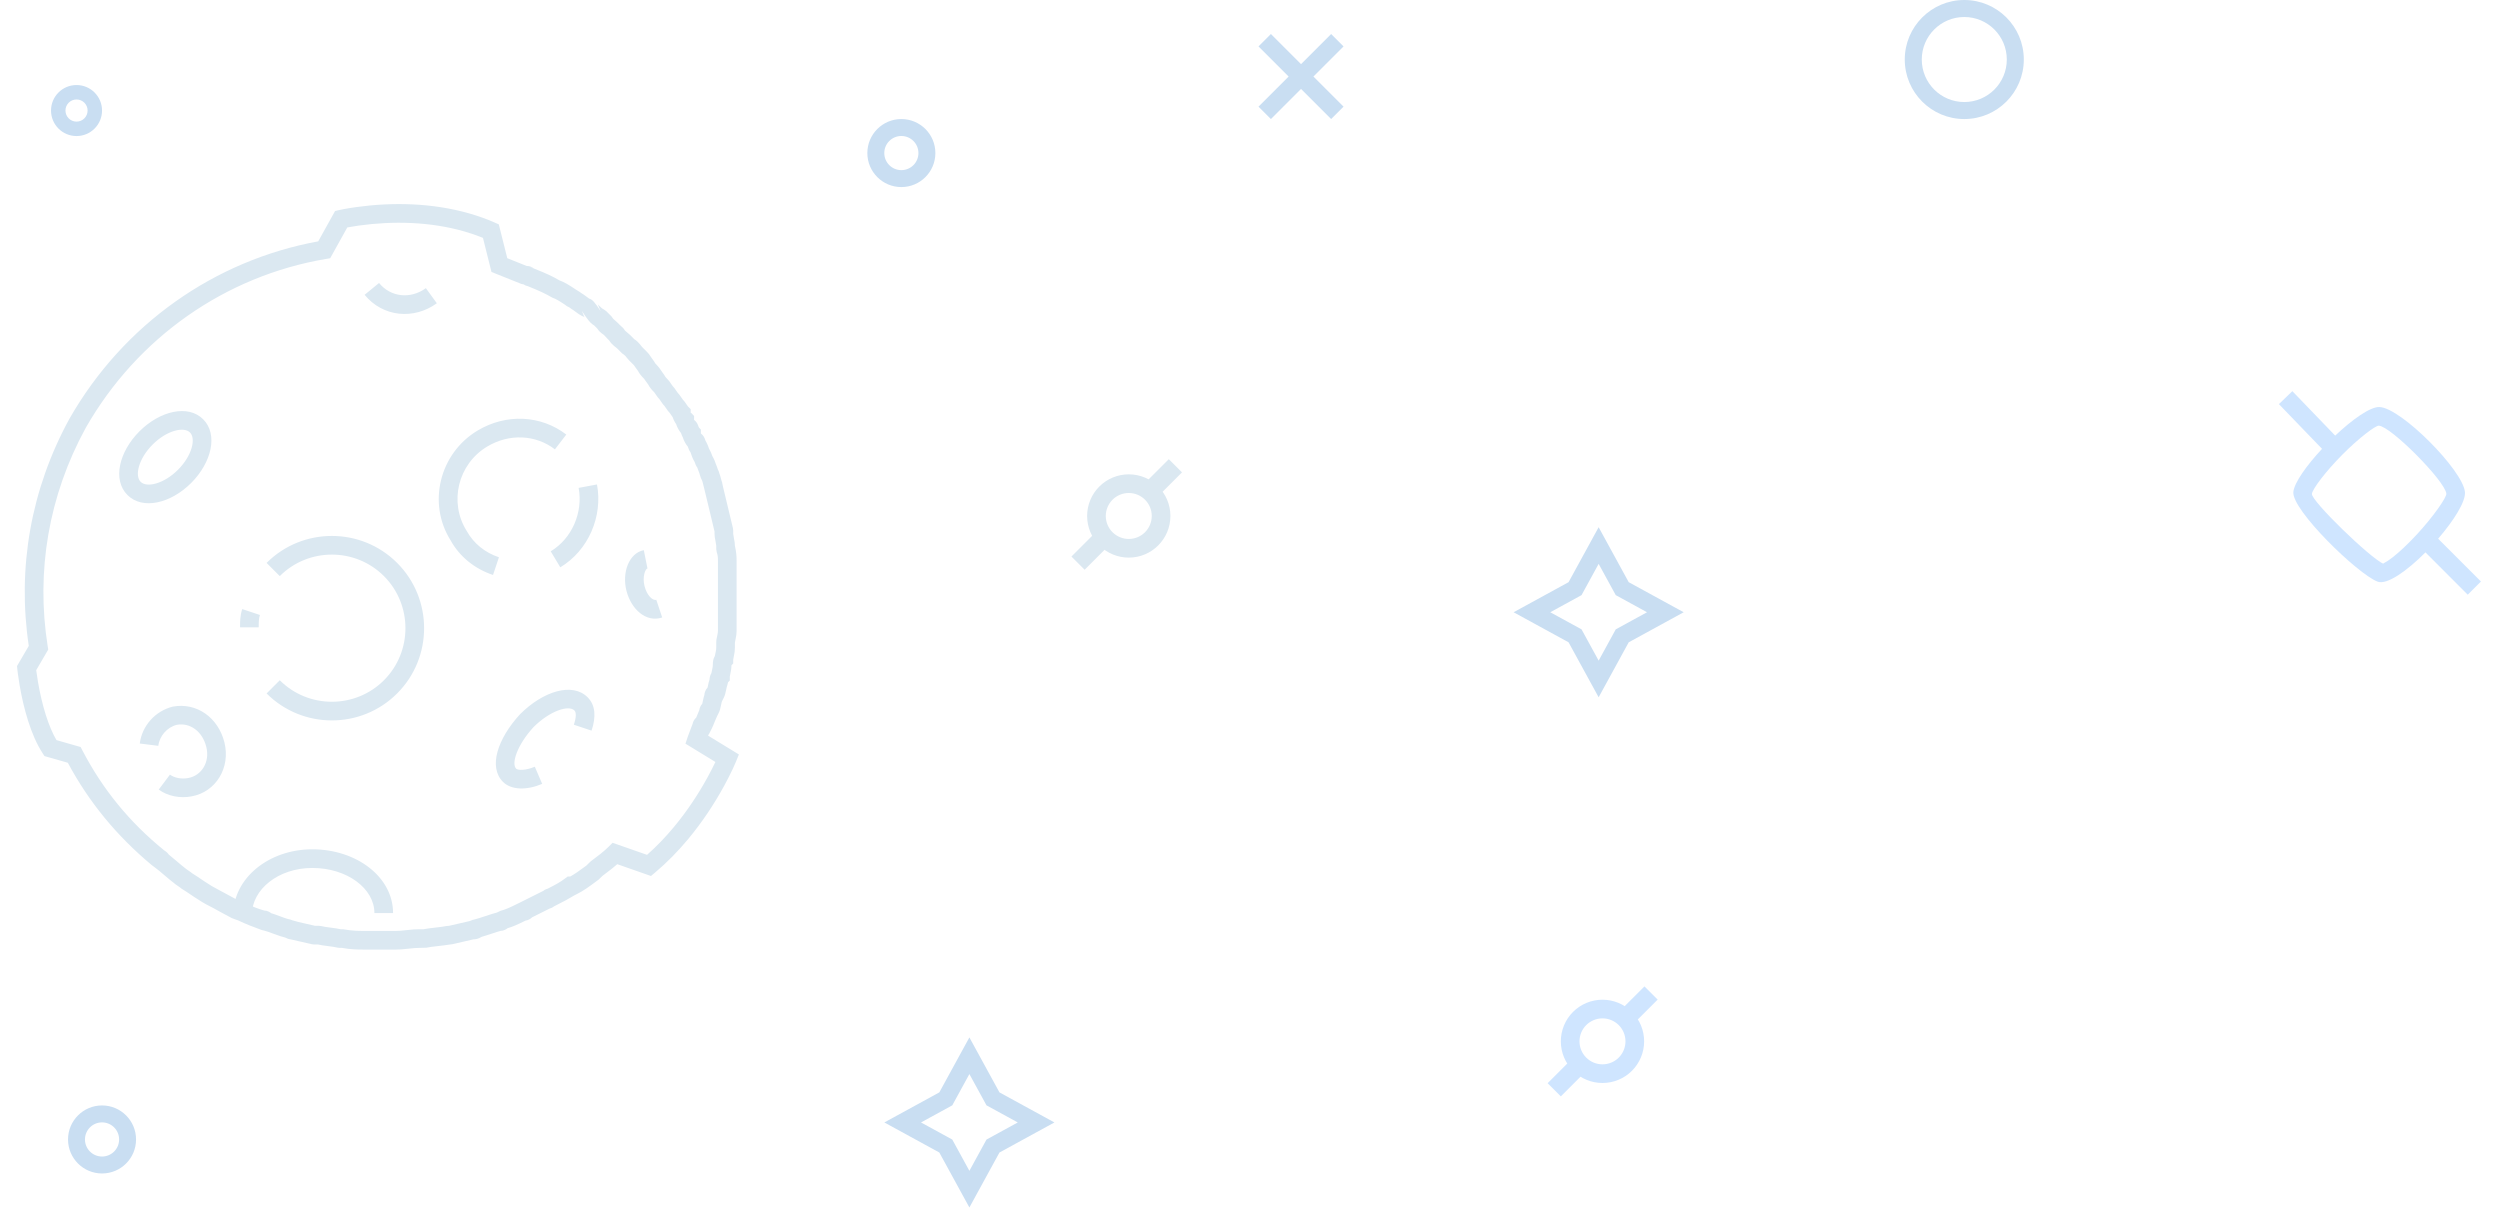
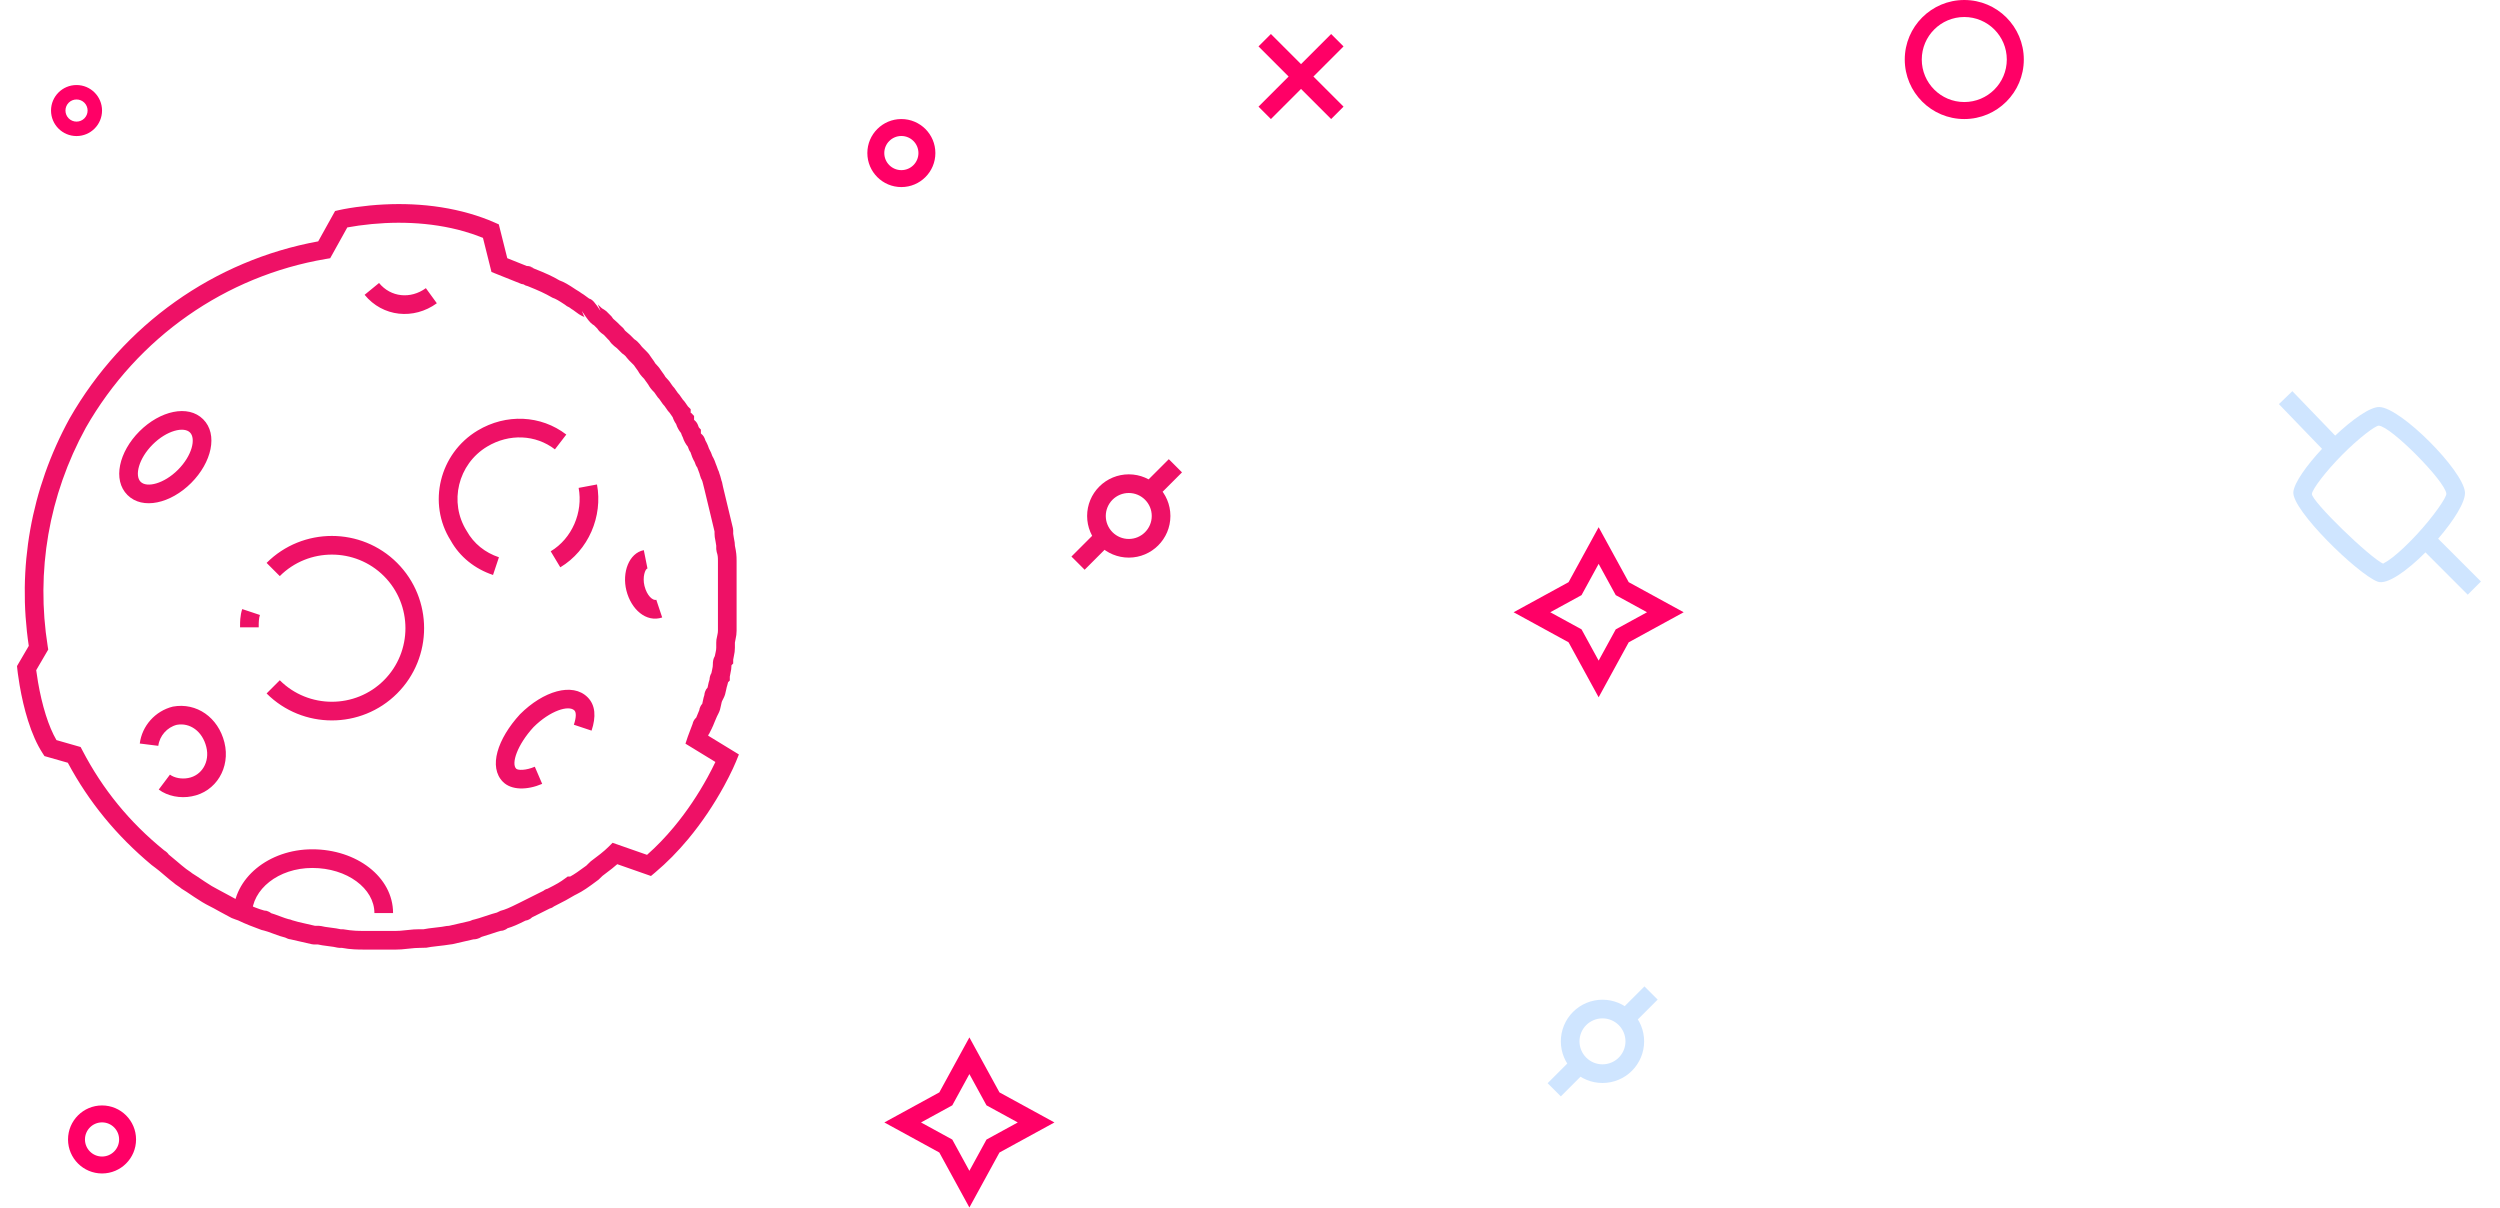
<svg xmlns="http://www.w3.org/2000/svg" width="147" height="71" version="1.1" viewBox="0 0 147 71">
  <g fill-rule="nonzero">
-     <path fill="#C9DEF2" d="M76.5,3.771 L78.271,2 L79,2.729 L77.229,4.5 L79,6.271 L78.271,7 L76.5,5.229 L74.729,7 L74,6.271 L75.771,4.5 L74,2.729 L74.729,2 L76.5,3.771 Z" />
-     <path fill="#C9DEF2" d="M5.151,6.5 C5.151,6.14 4.86,5.849 4.5,5.849 C4.14,5.849 3.849,6.14 3.849,6.5 C3.849,6.86 4.14,7.151 4.5,7.151 C4.86,7.151 5.151,6.86 5.151,6.5 Z M6,6.5 C6,7.328 5.329,8 4.5,8 C3.671,8 3,7.328 3,6.5 C3,5.672 3.671,5 4.5,5 C5.328,5 6,5.672 6,6.5 Z" />
-     <path fill="#C9DEF2" d="M7.004,67 C7.004,66.446 6.554,65.996 6,65.996 C5.446,65.996 4.996,66.446 4.996,67 C4.996,67.554 5.446,68.004 6,68.004 C6.555,68.004 7.004,67.555 7.004,67 Z M8,67 C8,68.105 7.105,69 6,69 C4.896,69 4,68.104 4,67 C4,65.896 4.896,65 6,65 C7.104,65 8,65.896 8,67 Z" />
-     <path fill="#C9DEF2" d="M54.004,9 C54.004,8.446 53.554,7.996 53,7.996 C52.446,7.996 51.996,8.446 51.996,9 C51.996,9.554 52.446,10.004 53,10.004 C53.555,10.004 54.004,9.555 54.004,9 Z M55,9 C55,10.105 54.105,11 53,11 C51.896,11 51,10.104 51,9 C51,7.896 51.896,7 53,7 C54.104,7 55,7.896 55,9 Z" />
-     <path fill="#C9DEF2" d="M118,3.5 C118,2.12 116.88,1 115.5,1 C114.121,1 113,2.121 113,3.5 C113,4.88 114.12,6 115.5,6 C116.881,6 118,4.881 118,3.5 Z M119,3.5 C119,5.433 117.433,7 115.5,7 C113.568,7 112,5.433 112,3.5 C112,1.569 113.569,0 115.5,0 C117.433,0 119,1.568 119,3.5 Z" />
-     <path fill="#C9DEF2" d="M96.845,36 L95.006,34.994 L94,33.155 L92.994,34.994 L91.155,36 L92.994,37.006 L94,38.845 L95.006,37.006 L96.845,36 Z M99,36 L95.768,37.768 L94,41 L92.232,37.768 L89,36 L92.232,34.232 L94,31 L95.768,34.232 L99,36 Z" />
-     <path fill="#C9DEF2" d="M58.006,64.994 L57,63.155 L55.994,64.994 L54.155,66 L55.994,67.006 L57,68.845 L58.006,67.006 L59.845,66 L58.006,64.994 Z M62,66 L58.768,67.768 L57,71 L55.232,67.768 L52,66 L55.232,64.232 L57,61 L58.768,64.232 L62,66 Z" />
+     <path fill="#FF0066" d="M76.5,3.771 L78.271,2 L79,2.729 L77.229,4.5 L79,6.271 L78.271,7 L76.5,5.229 L74.729,7 L74,6.271 L75.771,4.5 L74,2.729 L74.729,2 L76.5,3.771 Z" />
+     <path fill="#FF0066" d="M5.151,6.5 C5.151,6.14 4.86,5.849 4.5,5.849 C4.14,5.849 3.849,6.14 3.849,6.5 C3.849,6.86 4.14,7.151 4.5,7.151 C4.86,7.151 5.151,6.86 5.151,6.5 Z M6,6.5 C6,7.328 5.329,8 4.5,8 C3.671,8 3,7.328 3,6.5 C3,5.672 3.671,5 4.5,5 C5.328,5 6,5.672 6,6.5 Z" />
+     <path fill="#FF0066" d="M7.004,67 C7.004,66.446 6.554,65.996 6,65.996 C5.446,65.996 4.996,66.446 4.996,67 C4.996,67.554 5.446,68.004 6,68.004 C6.555,68.004 7.004,67.555 7.004,67 Z M8,67 C8,68.105 7.105,69 6,69 C4.896,69 4,68.104 4,67 C4,65.896 4.896,65 6,65 C7.104,65 8,65.896 8,67 Z" />
+     <path fill="#FF0066" d="M54.004,9 C54.004,8.446 53.554,7.996 53,7.996 C52.446,7.996 51.996,8.446 51.996,9 C51.996,9.554 52.446,10.004 53,10.004 C53.555,10.004 54.004,9.555 54.004,9 Z M55,9 C55,10.105 54.105,11 53,11 C51.896,11 51,10.104 51,9 C51,7.896 51.896,7 53,7 C54.104,7 55,7.896 55,9 Z" />
+     <path fill="#FF0066" d="M118,3.5 C118,2.12 116.88,1 115.5,1 C114.121,1 113,2.121 113,3.5 C113,4.88 114.12,6 115.5,6 C116.881,6 118,4.881 118,3.5 Z M119,3.5 C119,5.433 117.433,7 115.5,7 C113.568,7 112,5.433 112,3.5 C112,1.569 113.569,0 115.5,0 C117.433,0 119,1.568 119,3.5 Z" />
+     <path fill="#FF0066" d="M96.845,36 L95.006,34.994 L94,33.155 L92.994,34.994 L91.155,36 L92.994,37.006 L94,38.845 L95.006,37.006 L96.845,36 Z M99,36 L95.768,37.768 L94,41 L92.232,37.768 L89,36 L92.232,34.232 L94,31 L95.768,34.232 L99,36 Z" />
+     <path fill="#FF0066" d="M58.006,64.994 L57,63.155 L55.994,64.994 L54.155,66 L55.994,67.006 L57,68.845 L58.006,67.006 L59.845,66 L58.006,64.994 Z M62,66 L58.768,67.768 L57,71 L55.232,67.768 L52,66 L55.232,64.232 L57,61 L58.768,64.232 L62,66 Z" />
    <path fill="#CFE5FF" d="M142.617,32.48 C141.528,33.572 140.351,34.412 139.8,34.2 C138.625,33.749 134.734,29.973 134.849,28.921 C134.91,28.369 135.635,27.359 136.536,26.392 L134,23.762 L134.79,23 L137.309,25.614 C138.318,24.663 139.374,23.91 139.916,23.933 C141.185,23.985 144.823,27.658 144.939,28.931 C144.99,29.493 144.283,30.611 143.363,31.676 L145.88,34.193 L145.104,34.969 L142.617,32.48 Z M140.169,33.115 C140.299,33.052 140.475,32.936 140.681,32.776 C141.097,32.452 141.606,31.97 142.11,31.426 C143.094,30.363 143.865,29.238 143.846,29.03 C143.779,28.291 140.576,25.058 139.871,25.029 C139.679,25.021 138.699,25.757 137.733,26.731 C136.748,27.724 135.971,28.753 135.94,29.041 C135.895,29.447 139.345,32.8 140.164,33.164 C140.112,33.142 140.124,33.137 140.169,33.115 Z" />
    <path fill="#CFE5FF" d="M94.226,59.88 C93.868,59.88 93.524,60.023 93.27,60.276 C93.017,60.53 92.874,60.873 92.874,61.232 C92.874,61.59 93.017,61.934 93.27,62.187 C93.524,62.441 93.868,62.583 94.226,62.583 C94.585,62.583 94.928,62.441 95.182,62.187 C95.435,61.934 95.578,61.59 95.578,61.232 C95.578,60.873 95.435,60.53 95.182,60.276 C94.928,60.023 94.585,59.88 94.226,59.88 Z M96.675,61.232 C96.675,61.881 96.417,62.504 95.958,62.963 C95.499,63.422 94.876,63.68 94.226,63.68 C93.577,63.68 92.954,63.422 92.494,62.963 C92.035,62.504 91.777,61.881 91.777,61.232 C91.777,60.582 92.035,59.96 92.494,59.5 C92.954,59.041 93.577,58.783 94.226,58.783 C94.876,58.783 95.499,59.041 95.958,59.5 C96.417,59.96 96.675,60.582 96.675,61.232 Z M96.694,58 L97.47,58.776 L95.97,60.276 L95.194,59.5 L96.694,58 Z M97.47,58.776 L95.97,60.276 L95.194,59.5 L96.694,58 L97.47,58.776 Z M92.5,62.192 L93.276,62.968 L91.776,64.468 L91,63.692 L92.5,62.192 Z M93.276,62.968 L91.776,64.468 L91,63.692 L92.5,62.192 L93.276,62.968 Z" />
-     <path fill="#DBE8F1" d="M43.447,44.362 L43.272,44.793 C43.241,44.87 43.181,45.008 43.093,45.197 C42.948,45.508 42.774,45.853 42.571,46.225 C41.99,47.284 41.29,48.344 40.466,49.335 C39.862,50.061 39.212,50.724 38.516,51.308 L38.277,51.508 L36.295,50.814 C36.203,50.895 36.103,50.978 35.994,51.066 C35.837,51.191 35.707,51.29 35.424,51.503 C35.314,51.613 35.314,51.613 35.193,51.726 C34.565,52.197 34.282,52.391 33.909,52.578 L33.793,52.636 C33.438,52.85 33.149,53.008 32.609,53.278 L32.493,53.336 L32.364,53.336 C32.504,53.336 32.595,53.281 32.651,53.225 C32.556,53.321 32.459,53.389 32.327,53.419 L31.287,53.939 C31.219,54.004 31.187,54.026 31.109,54.065 C31.027,54.106 30.972,54.124 30.902,54.131 C30.416,54.373 30.142,54.493 29.842,54.58 C29.801,54.616 29.768,54.636 29.709,54.665 C29.603,54.718 29.542,54.732 29.436,54.735 C29.308,54.769 29.167,54.814 28.887,54.908 C28.611,55 28.457,55.049 28.314,55.089 C28.231,55.144 28.142,55.183 28.047,55.207 C27.968,55.226 27.912,55.233 27.833,55.235 C27.684,55.272 27.533,55.306 27.233,55.373 C26.9,55.447 26.757,55.479 26.597,55.519 L26.464,55.536 C26.215,55.575 26.048,55.596 25.724,55.632 C25.402,55.668 25.259,55.688 25.071,55.725 L24.664,55.736 C24.482,55.736 24.342,55.747 24.024,55.782 C23.667,55.822 23.498,55.836 23.264,55.836 L21.564,55.836 C21.191,55.836 21.036,55.834 20.833,55.822 C20.584,55.809 20.352,55.782 20.111,55.736 L19.964,55.736 L19.831,55.719 C19.692,55.685 19.574,55.666 19.296,55.632 C19.012,55.596 18.863,55.574 18.698,55.536 L18.464,55.536 L18.331,55.519 C18.17,55.479 18.027,55.447 17.695,55.373 C17.388,55.305 17.237,55.27 17.084,55.233 C16.973,55.223 16.895,55.191 16.768,55.128 C16.537,55.071 16.391,55.021 16.071,54.901 C15.791,54.796 15.67,54.754 15.531,54.719 L15.383,54.683 C14.921,54.515 14.432,54.328 13.997,54.117 C13.944,54.104 13.893,54.086 13.841,54.063 C13.799,54.042 13.725,54.014 13.618,53.978 C13.442,53.89 13.292,53.808 12.947,53.617 C12.617,53.433 12.475,53.356 12.318,53.278 C12.032,53.135 11.77,52.976 11.422,52.744 C11.031,52.479 10.856,52.362 10.681,52.258 L10.576,52.175 C10.57,52.169 10.538,52.146 10.459,52.094 C10.313,51.996 10.253,51.953 10.234,51.926 C10.055,51.792 9.928,51.686 9.657,51.454 C9.403,51.236 9.289,51.142 9.134,51.026 L8.915,50.862 C6.856,49.143 5.231,47.168 3.988,44.85 L2.615,44.458 L2.503,44.285 C2.165,43.764 1.884,43.118 1.648,42.373 C1.438,41.708 1.275,41 1.154,40.293 C1.111,40.046 1.077,39.816 1.05,39.609 C1.033,39.484 1.023,39.393 1.018,39.342 L1,39.165 L1.692,37.979 C1.007,33.408 1.81,28.773 4.087,24.615 C7.255,19.071 12.619,15.304 18.711,14.192 L19.702,12.408 L19.939,12.353 C19.99,12.341 20.083,12.321 20.214,12.296 C20.428,12.256 20.672,12.215 20.944,12.177 C23.093,11.88 25.412,11.925 27.607,12.554 C28.117,12.7 28.61,12.877 29.084,13.085 L29.33,13.193 L29.828,15.182 L30.969,15.639 C31.149,15.64 31.269,15.693 31.378,15.782 C32.118,16.078 32.471,16.236 32.896,16.487 C33.18,16.589 33.406,16.723 33.868,17.031 C34.051,17.143 34.116,17.18 34.182,17.235 C34.271,17.285 34.352,17.343 34.493,17.448 C34.562,17.5 34.608,17.534 34.643,17.558 C34.83,17.607 34.976,17.775 35.312,18.287 L35.151,17.899 C35.362,18.11 35.402,18.143 35.509,18.197 L35.651,18.299 L35.951,18.599 L36.054,18.742 C36.1,18.791 36.29,18.938 36.42,19.083 L36.651,19.299 L36.754,19.442 C36.8,19.491 36.99,19.638 37.051,19.699 L37.298,19.946 C37.422,20.023 37.524,20.118 37.622,20.236 C37.651,20.27 37.748,20.396 37.751,20.399 L38.051,20.699 C38.129,20.777 38.173,20.837 38.27,20.983 C38.323,21.062 38.346,21.094 38.351,21.099 L38.454,21.242 C38.506,21.346 38.539,21.387 38.651,21.499 C38.729,21.577 38.773,21.637 38.87,21.783 C38.923,21.862 38.946,21.894 38.951,21.899 L39.054,22.042 C39.106,22.146 39.139,22.187 39.251,22.299 C39.329,22.377 39.373,22.437 39.47,22.583 C39.523,22.662 39.546,22.694 39.551,22.699 C39.629,22.777 39.673,22.837 39.77,22.983 C39.823,23.062 39.846,23.094 39.851,23.099 C39.929,23.177 39.973,23.237 40.07,23.383 C40.123,23.462 40.146,23.494 40.151,23.499 C40.229,23.577 40.273,23.637 40.37,23.783 C40.423,23.862 40.446,23.894 40.451,23.899 L40.612,24.06 L40.612,24.287 C40.612,24.246 40.679,24.304 40.812,24.46 L40.812,24.687 C40.976,24.824 41.018,24.917 41.084,25.114 C41.09,25.131 41.132,25.18 41.212,25.26 L41.212,25.487 C41.376,25.624 41.418,25.717 41.484,25.914 C41.49,25.932 41.514,25.975 41.554,26.042 C41.61,26.154 41.639,26.229 41.684,26.364 C41.797,26.574 41.834,26.663 41.884,26.814 C41.89,26.832 41.914,26.875 41.954,26.942 C42.01,27.054 42.039,27.129 42.084,27.264 C42.114,27.354 42.127,27.387 42.154,27.442 L42.212,27.608 C42.258,27.7 42.286,27.766 42.3,27.842 C42.336,27.93 42.361,28.017 42.396,28.154 C42.424,28.266 42.436,28.306 42.454,28.342 L42.512,28.62 C42.589,28.929 42.657,29.214 42.798,29.812 C42.947,30.447 43.013,30.724 43.096,31.054 L43.112,31.187 L43.112,31.387 C43.112,31.42 43.122,31.482 43.151,31.63 C43.197,31.857 43.212,31.953 43.212,32.087 C43.294,32.471 43.312,32.667 43.312,32.987 L43.312,37.087 C43.312,37.263 43.292,37.401 43.249,37.594 C43.216,37.741 43.212,37.764 43.212,37.787 L43.212,38.087 C43.212,38.263 43.192,38.401 43.149,38.594 C43.116,38.741 43.112,38.764 43.112,38.787 L43.112,39.014 L43.012,39.115 C43.01,39.277 42.99,39.411 42.949,39.594 C42.916,39.741 42.912,39.764 42.912,39.787 L42.912,40.014 L42.812,40.114 L42.754,40.333 C42.743,40.356 42.729,40.408 42.701,40.545 C42.654,40.783 42.626,40.889 42.554,41.033 L42.454,41.233 C42.443,41.256 42.429,41.308 42.401,41.445 C42.354,41.683 42.326,41.789 42.254,41.933 L42.154,42.133 C42.122,42.197 42.092,42.269 42.023,42.441 C41.942,42.644 41.905,42.73 41.854,42.833 L41.703,43.136 C41.67,43.172 41.655,43.211 41.637,43.256 L43.447,44.362 Z M41.812,42.687 L41.789,42.831 C41.807,42.782 41.812,42.736 41.812,42.687 Z M31.164,15.739 L31.337,15.772 C31.29,15.752 31.233,15.739 31.164,15.739 Z M9.067,50.921 C9.077,50.93 9.087,50.937 9.097,50.944 C9.092,50.941 9.087,50.938 9.082,50.935 L9.067,50.921 Z M15.464,54.636 L15.415,54.63 C15.435,54.635 15.449,54.636 15.464,54.636 Z M40.305,43.728 L40.443,43.314 C40.489,43.176 40.525,43.08 40.604,42.884 C40.665,42.733 40.696,42.652 40.726,42.563 C40.737,42.509 40.755,42.452 40.785,42.392 C40.824,42.316 40.876,42.248 40.939,42.193 C40.957,42.151 40.978,42.1 41.004,42.034 C41.055,41.906 41.089,41.824 41.119,41.756 C41.126,41.683 41.143,41.627 41.185,41.542 C41.22,41.472 41.241,41.439 41.292,41.385 C41.3,41.352 41.311,41.303 41.326,41.23 C41.359,41.065 41.382,40.963 41.417,40.868 C41.421,40.801 41.431,40.75 41.456,40.676 C41.487,40.581 41.538,40.497 41.605,40.429 C41.659,40.163 41.683,40.061 41.719,39.965 C41.728,39.819 41.759,39.697 41.831,39.579 C41.841,39.525 41.855,39.457 41.878,39.356 C41.905,39.235 41.915,39.166 41.915,39.087 C41.915,38.885 41.94,38.729 42.031,38.579 C42.041,38.525 42.055,38.457 42.078,38.356 C42.105,38.235 42.115,38.166 42.115,38.087 L42.115,37.787 C42.115,37.648 42.123,37.602 42.178,37.356 C42.205,37.235 42.215,37.166 42.215,37.087 L42.215,32.987 C42.215,32.741 42.204,32.644 42.143,32.461 L42.115,32.287 L42.115,32.087 C42.115,32.055 42.105,31.993 42.076,31.845 C42.03,31.618 42.015,31.521 42.015,31.387 L42.015,31.255 C41.938,30.945 41.87,30.661 41.73,30.063 C41.58,29.428 41.514,29.15 41.431,28.82 C41.386,28.629 41.363,28.546 41.331,28.42 C41.303,28.308 41.291,28.269 41.273,28.233 L41.215,28.117 C41.17,27.977 41.143,27.911 41.128,27.837 C41.098,27.769 41.074,27.704 41.043,27.611 C41.025,27.555 41.013,27.521 41,27.49 C40.93,27.401 40.893,27.311 40.843,27.161 C40.837,27.142 40.814,27.099 40.773,27.033 C40.717,26.921 40.688,26.846 40.643,26.711 C40.625,26.655 40.613,26.621 40.6,26.59 C40.53,26.501 40.493,26.411 40.443,26.261 C40.335,26.135 40.21,25.924 40.151,25.72 C40.11,25.65 40.08,25.572 40.043,25.461 C39.938,25.338 39.815,25.132 39.755,24.932 C39.669,24.813 39.598,24.673 39.556,24.535 C39.528,24.497 39.497,24.451 39.457,24.392 C39.405,24.313 39.381,24.281 39.376,24.275 C39.298,24.198 39.255,24.138 39.157,23.992 C39.105,23.913 39.081,23.881 39.076,23.875 C38.998,23.798 38.955,23.738 38.857,23.592 C38.805,23.513 38.781,23.481 38.776,23.475 C38.698,23.398 38.655,23.338 38.557,23.192 C38.505,23.113 38.481,23.081 38.476,23.075 C38.308,22.908 38.211,22.79 38.11,22.604 C38.066,22.552 38.024,22.492 37.957,22.392 C37.905,22.313 37.881,22.281 37.876,22.275 C37.708,22.108 37.611,21.99 37.51,21.804 C37.466,21.752 37.424,21.692 37.357,21.592 C37.305,21.513 37.281,21.481 37.276,21.475 L36.976,21.175 C36.914,21.113 36.767,20.923 36.78,20.938 C36.758,20.913 36.69,20.858 36.576,20.775 L36.276,20.475 C36.272,20.472 36.146,20.374 36.112,20.346 C35.995,20.248 35.899,20.146 35.823,20.022 L35.726,19.925 C35.651,19.85 35.651,19.85 35.507,19.692 C35.295,19.548 35.199,19.446 35.123,19.322 L34.934,19.133 C34.788,19.05 34.675,18.947 34.453,18.636 C34.386,18.541 34.307,18.426 34.215,18.287 L34.359,18.636 L34.218,18.578 C34.095,18.516 34.012,18.459 33.834,18.326 C33.712,18.234 33.661,18.199 33.618,18.178 L33.476,18.075 C33.364,18.026 33.296,17.985 33.221,17.918 C32.841,17.666 32.671,17.568 32.49,17.508 C32.01,17.235 31.704,17.096 31.031,16.825 C30.934,16.808 30.857,16.772 30.786,16.721 L30.66,16.697 L28.899,15.992 L28.398,13.986 C28.045,13.842 27.68,13.717 27.305,13.609 C25.279,13.028 23.105,12.986 21.095,13.264 C20.818,13.303 20.591,13.341 20.421,13.373 L19.415,15.184 L19.155,15.228 C13.278,16.224 8.089,19.822 5.045,25.151 C2.858,29.144 2.106,33.605 2.805,38.001 L2.836,38.194 L2.129,39.406 C2.151,39.581 2.186,39.821 2.235,40.107 C2.349,40.769 2.501,41.43 2.694,42.042 C2.876,42.616 3.085,43.116 3.319,43.518 L4.741,43.925 L4.85,44.133 C6.038,46.41 7.604,48.338 9.651,49.999 C9.792,50.089 9.866,50.16 9.92,50.245 C10.044,50.343 10.167,50.446 10.371,50.621 C10.624,50.838 10.738,50.933 10.951,51.099 C10.957,51.105 10.989,51.128 11.068,51.181 C11.179,51.255 11.24,51.298 11.297,51.348 C11.481,51.461 11.679,51.593 12.03,51.831 C12.343,52.04 12.571,52.178 12.809,52.297 C12.985,52.385 13.135,52.466 13.48,52.658 C13.751,52.808 13.895,52.887 14.025,52.954 C14.094,52.969 14.157,52.996 14.243,53.039 L14.409,53.097 C14.778,53.281 15.206,53.45 15.537,53.54 C15.642,53.543 15.703,53.556 15.809,53.609 C15.868,53.639 15.901,53.658 15.942,53.695 C16.078,53.734 16.22,53.785 16.456,53.874 C16.708,53.968 16.831,54.011 16.954,54.044 C17.037,54.054 17.11,54.078 17.186,54.112 C17.457,54.195 17.6,54.228 17.933,54.302 C18.231,54.368 18.382,54.402 18.53,54.439 L18.764,54.439 L18.897,54.455 C19.035,54.49 19.153,54.508 19.432,54.543 C19.715,54.578 19.864,54.601 20.029,54.639 L20.164,54.639 C20.48,54.691 20.676,54.715 20.894,54.727 C21.069,54.737 21.211,54.739 21.564,54.739 L23.264,54.739 C23.445,54.739 23.585,54.727 23.903,54.692 C24.26,54.652 24.429,54.639 24.664,54.639 L24.91,54.639 C25.113,54.6 25.279,54.578 25.603,54.542 C25.925,54.506 26.068,54.487 26.256,54.449 L26.397,54.439 C26.545,54.402 26.696,54.368 26.995,54.302 C27.327,54.228 27.47,54.195 27.631,54.155 L27.783,54.092 L27.931,54.055 C28.078,54.018 28.217,53.975 28.54,53.867 C28.883,53.753 29.037,53.704 29.216,53.659 L29.431,53.555 C29.711,53.485 29.955,53.378 30.518,53.097 L30.634,53.039 L32.034,52.339 C32.146,52.283 32.174,52.269 32.2,52.256 C32.249,52.244 32.303,52.239 32.364,52.239 L32.364,52.787 L32.14,52.339 C32.012,52.345 31.929,52.396 31.876,52.449 C31.971,52.354 32.068,52.285 32.2,52.256 C32.714,51.997 32.95,51.862 33.234,51.648 L33.381,51.539 L33.529,51.539 C33.78,51.403 34.028,51.229 34.476,50.899 L34.576,50.799 C34.613,50.762 34.613,50.762 34.734,50.648 C35.03,50.427 35.158,50.329 35.308,50.209 C35.5,50.056 35.653,49.922 35.776,49.799 L36.019,49.556 L38.046,50.265 C38.602,49.775 39.127,49.228 39.622,48.633 C40.398,47.701 41.06,46.699 41.608,45.698 C41.784,45.376 41.937,45.076 42.066,44.804 L40.305,43.728 Z M30.764,53.039 C30.734,53.039 30.703,53.042 30.618,53.084 C30.562,53.112 30.569,53.106 30.576,53.099 L30.66,53.039 L30.764,53.039 Z M29.315,53.645 L29.364,53.639 C29.349,53.639 29.335,53.639 29.315,53.645 Z M27.764,54.139 C27.794,54.139 27.797,54.139 27.781,54.143 C27.74,54.153 27.7,54.175 27.676,54.199 L27.733,54.143 L27.764,54.139 Z M17.256,54.145 C17.257,54.146 17.258,54.146 17.259,54.147 C17.255,54.144 17.251,54.143 17.248,54.141 L17.256,54.145 Z M14.281,53.058 C14.283,53.058 14.284,53.059 14.286,53.06 C14.286,53.06 14.284,53.059 14.281,53.058 Z M34.453,18.636 C34.333,18.636 34.35,18.649 34.376,18.675 L34.359,18.636 L34.453,18.636 Z M14.812,53.787 L13.715,53.787 C13.715,51.639 15.805,49.939 18.364,49.939 C20.96,49.939 23.112,51.562 23.112,53.687 L22.015,53.687 C22.015,52.246 20.411,51.036 18.364,51.036 C16.366,51.036 14.812,52.3 14.812,53.787 Z M31.447,45.083 L31.88,46.091 C30.996,46.47 30.07,46.47 29.576,45.975 C28.708,45.107 29.25,43.445 30.576,41.999 C31.943,40.632 33.661,40.109 34.551,40.999 C35.018,41.466 35.054,42.151 34.784,42.961 L33.743,42.614 C33.896,42.156 33.881,41.881 33.776,41.775 C33.446,41.445 32.347,41.78 31.368,42.758 C30.41,43.803 30.052,44.9 30.351,45.199 C30.457,45.305 30.931,45.305 31.447,45.083 Z M34.024,28.688 L35.103,28.486 C35.454,30.362 34.601,32.364 32.946,33.358 L32.381,32.417 C33.636,31.664 34.293,30.122 34.024,28.688 Z M29.337,32.767 L28.99,33.808 C27.92,33.451 27.032,32.741 26.5,31.78 C25.125,29.604 25.833,26.666 28.081,25.317 C29.761,24.309 31.807,24.405 33.298,25.552 L32.629,26.422 C31.499,25.553 29.942,25.48 28.646,26.258 C26.925,27.29 26.383,29.54 27.443,31.221 C27.855,31.962 28.521,32.495 29.337,32.767 Z M9.308,43.855 L8.219,43.719 C8.348,42.687 9.117,41.808 10.165,41.548 C11.563,41.293 12.829,42.187 13.196,43.654 C13.567,45.14 12.695,46.566 11.271,46.825 C10.606,46.958 9.852,46.815 9.334,46.426 L9.993,45.548 C10.249,45.741 10.684,45.824 11.065,45.748 C11.863,45.603 12.352,44.802 12.131,43.92 C11.9,42.995 11.17,42.48 10.397,42.619 C9.826,42.762 9.381,43.27 9.308,43.855 Z M38.59,35.267 L38.937,36.308 C37.991,36.623 37.109,35.829 36.831,34.72 C36.567,33.664 36.978,32.525 37.856,32.349 L38.071,33.425 C37.937,33.452 37.765,33.93 37.896,34.454 C38.038,35.023 38.385,35.335 38.59,35.267 Z M11.24,28.4 C10.038,29.602 8.383,29.996 7.494,29.107 C6.605,28.218 6.999,26.563 8.201,25.361 C9.404,24.159 11.058,23.765 11.947,24.654 C12.836,25.543 12.442,27.197 11.24,28.4 Z M10.464,27.624 C11.293,26.795 11.532,25.79 11.171,25.43 C10.811,25.069 9.806,25.308 8.977,26.137 C8.149,26.965 7.909,27.97 8.27,28.331 C8.631,28.692 9.636,28.452 10.464,27.624 Z M16.451,33.875 L15.676,33.099 C17.79,30.985 21.237,30.985 23.351,33.099 C25.466,35.214 25.466,38.661 23.351,40.775 C21.237,42.889 17.79,42.889 15.676,40.775 L16.451,39.999 C18.137,41.685 20.89,41.685 22.576,39.999 C24.261,38.314 24.261,35.561 22.576,33.875 C20.89,32.189 18.137,32.189 16.451,33.875 Z M15.212,36.887 L14.115,36.887 C14.115,36.647 14.117,36.537 14.129,36.392 C14.147,36.186 14.182,35.998 14.243,35.814 L15.284,36.161 C15.252,36.255 15.233,36.359 15.223,36.483 C15.214,36.588 15.212,36.677 15.212,36.887 Z M25.041,16.944 L25.686,17.831 C24.326,18.82 22.505,18.638 21.439,17.335 L22.288,16.64 C22.977,17.482 24.141,17.598 25.041,16.944 Z" />
-     <path fill="#DBE8F1" d="M66.372,28.988 C66.013,28.988 65.67,29.13 65.416,29.384 C65.163,29.637 65.02,29.981 65.02,30.339 C65.02,30.698 65.163,31.042 65.416,31.295 C65.67,31.548 66.013,31.691 66.372,31.691 C67.118,31.691 67.723,31.086 67.723,30.339 C67.723,29.593 67.118,28.988 66.372,28.988 Z M66.372,32.788 C65.723,32.788 65.1,32.53 64.641,32.071 C64.181,31.612 63.923,30.989 63.923,30.339 C63.923,29.69 64.181,29.067 64.641,28.608 C65.1,28.149 65.723,27.891 66.372,27.891 C67.724,27.891 68.82,28.987 68.82,30.339 C68.82,31.692 67.724,32.788 66.372,32.788 Z M68.725,27 L69.501,27.776 L68.001,29.276 L67.225,28.5 L68.725,27 Z M69.501,27.776 L68.001,29.276 L67.225,28.5 L68.725,27 L69.501,27.776 Z M64.5,31.225 L65.276,32.001 L63.776,33.501 L63,32.725 L64.5,31.225 Z M65.276,32.001 L63.776,33.501 L63,32.725 L64.5,31.225 L65.276,32.001 Z" />
+     <path fill="#ee1166" d="M43.447,44.362 L43.272,44.793 C43.241,44.87 43.181,45.008 43.093,45.197 C42.948,45.508 42.774,45.853 42.571,46.225 C41.99,47.284 41.29,48.344 40.466,49.335 C39.862,50.061 39.212,50.724 38.516,51.308 L38.277,51.508 L36.295,50.814 C36.203,50.895 36.103,50.978 35.994,51.066 C35.837,51.191 35.707,51.29 35.424,51.503 C35.314,51.613 35.314,51.613 35.193,51.726 C34.565,52.197 34.282,52.391 33.909,52.578 L33.793,52.636 C33.438,52.85 33.149,53.008 32.609,53.278 L32.493,53.336 L32.364,53.336 C32.504,53.336 32.595,53.281 32.651,53.225 C32.556,53.321 32.459,53.389 32.327,53.419 L31.287,53.939 C31.219,54.004 31.187,54.026 31.109,54.065 C31.027,54.106 30.972,54.124 30.902,54.131 C30.416,54.373 30.142,54.493 29.842,54.58 C29.801,54.616 29.768,54.636 29.709,54.665 C29.603,54.718 29.542,54.732 29.436,54.735 C29.308,54.769 29.167,54.814 28.887,54.908 C28.611,55 28.457,55.049 28.314,55.089 C28.231,55.144 28.142,55.183 28.047,55.207 C27.968,55.226 27.912,55.233 27.833,55.235 C27.684,55.272 27.533,55.306 27.233,55.373 C26.9,55.447 26.757,55.479 26.597,55.519 L26.464,55.536 C26.215,55.575 26.048,55.596 25.724,55.632 C25.402,55.668 25.259,55.688 25.071,55.725 L24.664,55.736 C24.482,55.736 24.342,55.747 24.024,55.782 C23.667,55.822 23.498,55.836 23.264,55.836 L21.564,55.836 C21.191,55.836 21.036,55.834 20.833,55.822 C20.584,55.809 20.352,55.782 20.111,55.736 L19.964,55.736 L19.831,55.719 C19.692,55.685 19.574,55.666 19.296,55.632 C19.012,55.596 18.863,55.574 18.698,55.536 L18.464,55.536 L18.331,55.519 C18.17,55.479 18.027,55.447 17.695,55.373 C17.388,55.305 17.237,55.27 17.084,55.233 C16.973,55.223 16.895,55.191 16.768,55.128 C16.537,55.071 16.391,55.021 16.071,54.901 C15.791,54.796 15.67,54.754 15.531,54.719 L15.383,54.683 C14.921,54.515 14.432,54.328 13.997,54.117 C13.944,54.104 13.893,54.086 13.841,54.063 C13.799,54.042 13.725,54.014 13.618,53.978 C13.442,53.89 13.292,53.808 12.947,53.617 C12.617,53.433 12.475,53.356 12.318,53.278 C12.032,53.135 11.77,52.976 11.422,52.744 C11.031,52.479 10.856,52.362 10.681,52.258 L10.576,52.175 C10.57,52.169 10.538,52.146 10.459,52.094 C10.313,51.996 10.253,51.953 10.234,51.926 C10.055,51.792 9.928,51.686 9.657,51.454 C9.403,51.236 9.289,51.142 9.134,51.026 L8.915,50.862 C6.856,49.143 5.231,47.168 3.988,44.85 L2.615,44.458 L2.503,44.285 C2.165,43.764 1.884,43.118 1.648,42.373 C1.438,41.708 1.275,41 1.154,40.293 C1.111,40.046 1.077,39.816 1.05,39.609 C1.033,39.484 1.023,39.393 1.018,39.342 L1,39.165 L1.692,37.979 C1.007,33.408 1.81,28.773 4.087,24.615 C7.255,19.071 12.619,15.304 18.711,14.192 L19.702,12.408 L19.939,12.353 C19.99,12.341 20.083,12.321 20.214,12.296 C20.428,12.256 20.672,12.215 20.944,12.177 C23.093,11.88 25.412,11.925 27.607,12.554 C28.117,12.7 28.61,12.877 29.084,13.085 L29.33,13.193 L29.828,15.182 L30.969,15.639 C31.149,15.64 31.269,15.693 31.378,15.782 C32.118,16.078 32.471,16.236 32.896,16.487 C33.18,16.589 33.406,16.723 33.868,17.031 C34.051,17.143 34.116,17.18 34.182,17.235 C34.271,17.285 34.352,17.343 34.493,17.448 C34.562,17.5 34.608,17.534 34.643,17.558 C34.83,17.607 34.976,17.775 35.312,18.287 L35.151,17.899 C35.362,18.11 35.402,18.143 35.509,18.197 L35.651,18.299 L35.951,18.599 L36.054,18.742 C36.1,18.791 36.29,18.938 36.42,19.083 L36.651,19.299 L36.754,19.442 C36.8,19.491 36.99,19.638 37.051,19.699 L37.298,19.946 C37.422,20.023 37.524,20.118 37.622,20.236 C37.651,20.27 37.748,20.396 37.751,20.399 L38.051,20.699 C38.129,20.777 38.173,20.837 38.27,20.983 C38.323,21.062 38.346,21.094 38.351,21.099 L38.454,21.242 C38.506,21.346 38.539,21.387 38.651,21.499 C38.729,21.577 38.773,21.637 38.87,21.783 C38.923,21.862 38.946,21.894 38.951,21.899 L39.054,22.042 C39.106,22.146 39.139,22.187 39.251,22.299 C39.329,22.377 39.373,22.437 39.47,22.583 C39.523,22.662 39.546,22.694 39.551,22.699 C39.629,22.777 39.673,22.837 39.77,22.983 C39.823,23.062 39.846,23.094 39.851,23.099 C39.929,23.177 39.973,23.237 40.07,23.383 C40.123,23.462 40.146,23.494 40.151,23.499 C40.229,23.577 40.273,23.637 40.37,23.783 C40.423,23.862 40.446,23.894 40.451,23.899 L40.612,24.06 L40.612,24.287 C40.612,24.246 40.679,24.304 40.812,24.46 L40.812,24.687 C40.976,24.824 41.018,24.917 41.084,25.114 C41.09,25.131 41.132,25.18 41.212,25.26 L41.212,25.487 C41.376,25.624 41.418,25.717 41.484,25.914 C41.49,25.932 41.514,25.975 41.554,26.042 C41.61,26.154 41.639,26.229 41.684,26.364 C41.797,26.574 41.834,26.663 41.884,26.814 C41.89,26.832 41.914,26.875 41.954,26.942 C42.01,27.054 42.039,27.129 42.084,27.264 C42.114,27.354 42.127,27.387 42.154,27.442 L42.212,27.608 C42.258,27.7 42.286,27.766 42.3,27.842 C42.336,27.93 42.361,28.017 42.396,28.154 C42.424,28.266 42.436,28.306 42.454,28.342 L42.512,28.62 C42.589,28.929 42.657,29.214 42.798,29.812 C42.947,30.447 43.013,30.724 43.096,31.054 L43.112,31.187 L43.112,31.387 C43.112,31.42 43.122,31.482 43.151,31.63 C43.197,31.857 43.212,31.953 43.212,32.087 C43.294,32.471 43.312,32.667 43.312,32.987 L43.312,37.087 C43.312,37.263 43.292,37.401 43.249,37.594 C43.216,37.741 43.212,37.764 43.212,37.787 L43.212,38.087 C43.212,38.263 43.192,38.401 43.149,38.594 C43.116,38.741 43.112,38.764 43.112,38.787 L43.112,39.014 L43.012,39.115 C43.01,39.277 42.99,39.411 42.949,39.594 C42.916,39.741 42.912,39.764 42.912,39.787 L42.912,40.014 L42.812,40.114 L42.754,40.333 C42.743,40.356 42.729,40.408 42.701,40.545 C42.654,40.783 42.626,40.889 42.554,41.033 L42.454,41.233 C42.443,41.256 42.429,41.308 42.401,41.445 C42.354,41.683 42.326,41.789 42.254,41.933 L42.154,42.133 C42.122,42.197 42.092,42.269 42.023,42.441 C41.942,42.644 41.905,42.73 41.854,42.833 L41.703,43.136 C41.67,43.172 41.655,43.211 41.637,43.256 L43.447,44.362 Z M41.812,42.687 L41.789,42.831 C41.807,42.782 41.812,42.736 41.812,42.687 Z M31.164,15.739 L31.337,15.772 C31.29,15.752 31.233,15.739 31.164,15.739 Z M9.067,50.921 C9.077,50.93 9.087,50.937 9.097,50.944 C9.092,50.941 9.087,50.938 9.082,50.935 L9.067,50.921 Z M15.464,54.636 L15.415,54.63 C15.435,54.635 15.449,54.636 15.464,54.636 Z M40.305,43.728 L40.443,43.314 C40.489,43.176 40.525,43.08 40.604,42.884 C40.665,42.733 40.696,42.652 40.726,42.563 C40.737,42.509 40.755,42.452 40.785,42.392 C40.824,42.316 40.876,42.248 40.939,42.193 C40.957,42.151 40.978,42.1 41.004,42.034 C41.055,41.906 41.089,41.824 41.119,41.756 C41.126,41.683 41.143,41.627 41.185,41.542 C41.22,41.472 41.241,41.439 41.292,41.385 C41.3,41.352 41.311,41.303 41.326,41.23 C41.359,41.065 41.382,40.963 41.417,40.868 C41.421,40.801 41.431,40.75 41.456,40.676 C41.487,40.581 41.538,40.497 41.605,40.429 C41.659,40.163 41.683,40.061 41.719,39.965 C41.728,39.819 41.759,39.697 41.831,39.579 C41.841,39.525 41.855,39.457 41.878,39.356 C41.905,39.235 41.915,39.166 41.915,39.087 C41.915,38.885 41.94,38.729 42.031,38.579 C42.041,38.525 42.055,38.457 42.078,38.356 C42.105,38.235 42.115,38.166 42.115,38.087 L42.115,37.787 C42.115,37.648 42.123,37.602 42.178,37.356 C42.205,37.235 42.215,37.166 42.215,37.087 L42.215,32.987 C42.215,32.741 42.204,32.644 42.143,32.461 L42.115,32.287 L42.115,32.087 C42.115,32.055 42.105,31.993 42.076,31.845 C42.03,31.618 42.015,31.521 42.015,31.387 L42.015,31.255 C41.938,30.945 41.87,30.661 41.73,30.063 C41.58,29.428 41.514,29.15 41.431,28.82 C41.386,28.629 41.363,28.546 41.331,28.42 C41.303,28.308 41.291,28.269 41.273,28.233 L41.215,28.117 C41.17,27.977 41.143,27.911 41.128,27.837 C41.098,27.769 41.074,27.704 41.043,27.611 C41.025,27.555 41.013,27.521 41,27.49 C40.93,27.401 40.893,27.311 40.843,27.161 C40.837,27.142 40.814,27.099 40.773,27.033 C40.717,26.921 40.688,26.846 40.643,26.711 C40.625,26.655 40.613,26.621 40.6,26.59 C40.53,26.501 40.493,26.411 40.443,26.261 C40.335,26.135 40.21,25.924 40.151,25.72 C40.11,25.65 40.08,25.572 40.043,25.461 C39.938,25.338 39.815,25.132 39.755,24.932 C39.669,24.813 39.598,24.673 39.556,24.535 C39.528,24.497 39.497,24.451 39.457,24.392 C39.405,24.313 39.381,24.281 39.376,24.275 C39.298,24.198 39.255,24.138 39.157,23.992 C39.105,23.913 39.081,23.881 39.076,23.875 C38.998,23.798 38.955,23.738 38.857,23.592 C38.805,23.513 38.781,23.481 38.776,23.475 C38.698,23.398 38.655,23.338 38.557,23.192 C38.505,23.113 38.481,23.081 38.476,23.075 C38.308,22.908 38.211,22.79 38.11,22.604 C38.066,22.552 38.024,22.492 37.957,22.392 C37.905,22.313 37.881,22.281 37.876,22.275 C37.708,22.108 37.611,21.99 37.51,21.804 C37.466,21.752 37.424,21.692 37.357,21.592 C37.305,21.513 37.281,21.481 37.276,21.475 L36.976,21.175 C36.914,21.113 36.767,20.923 36.78,20.938 C36.758,20.913 36.69,20.858 36.576,20.775 L36.276,20.475 C36.272,20.472 36.146,20.374 36.112,20.346 C35.995,20.248 35.899,20.146 35.823,20.022 L35.726,19.925 C35.651,19.85 35.651,19.85 35.507,19.692 C35.295,19.548 35.199,19.446 35.123,19.322 L34.934,19.133 C34.788,19.05 34.675,18.947 34.453,18.636 C34.386,18.541 34.307,18.426 34.215,18.287 L34.359,18.636 L34.218,18.578 C34.095,18.516 34.012,18.459 33.834,18.326 C33.712,18.234 33.661,18.199 33.618,18.178 L33.476,18.075 C33.364,18.026 33.296,17.985 33.221,17.918 C32.841,17.666 32.671,17.568 32.49,17.508 C32.01,17.235 31.704,17.096 31.031,16.825 C30.934,16.808 30.857,16.772 30.786,16.721 L30.66,16.697 L28.899,15.992 L28.398,13.986 C28.045,13.842 27.68,13.717 27.305,13.609 C25.279,13.028 23.105,12.986 21.095,13.264 C20.818,13.303 20.591,13.341 20.421,13.373 L19.415,15.184 L19.155,15.228 C13.278,16.224 8.089,19.822 5.045,25.151 C2.858,29.144 2.106,33.605 2.805,38.001 L2.836,38.194 L2.129,39.406 C2.151,39.581 2.186,39.821 2.235,40.107 C2.349,40.769 2.501,41.43 2.694,42.042 C2.876,42.616 3.085,43.116 3.319,43.518 L4.741,43.925 L4.85,44.133 C6.038,46.41 7.604,48.338 9.651,49.999 C9.792,50.089 9.866,50.16 9.92,50.245 C10.044,50.343 10.167,50.446 10.371,50.621 C10.624,50.838 10.738,50.933 10.951,51.099 C10.957,51.105 10.989,51.128 11.068,51.181 C11.179,51.255 11.24,51.298 11.297,51.348 C11.481,51.461 11.679,51.593 12.03,51.831 C12.343,52.04 12.571,52.178 12.809,52.297 C12.985,52.385 13.135,52.466 13.48,52.658 C13.751,52.808 13.895,52.887 14.025,52.954 C14.094,52.969 14.157,52.996 14.243,53.039 L14.409,53.097 C14.778,53.281 15.206,53.45 15.537,53.54 C15.642,53.543 15.703,53.556 15.809,53.609 C15.868,53.639 15.901,53.658 15.942,53.695 C16.078,53.734 16.22,53.785 16.456,53.874 C16.708,53.968 16.831,54.011 16.954,54.044 C17.037,54.054 17.11,54.078 17.186,54.112 C17.457,54.195 17.6,54.228 17.933,54.302 C18.231,54.368 18.382,54.402 18.53,54.439 L18.764,54.439 L18.897,54.455 C19.035,54.49 19.153,54.508 19.432,54.543 C19.715,54.578 19.864,54.601 20.029,54.639 L20.164,54.639 C20.48,54.691 20.676,54.715 20.894,54.727 C21.069,54.737 21.211,54.739 21.564,54.739 L23.264,54.739 C23.445,54.739 23.585,54.727 23.903,54.692 C24.26,54.652 24.429,54.639 24.664,54.639 L24.91,54.639 C25.113,54.6 25.279,54.578 25.603,54.542 C25.925,54.506 26.068,54.487 26.256,54.449 L26.397,54.439 C26.545,54.402 26.696,54.368 26.995,54.302 C27.327,54.228 27.47,54.195 27.631,54.155 L27.783,54.092 L27.931,54.055 C28.078,54.018 28.217,53.975 28.54,53.867 C28.883,53.753 29.037,53.704 29.216,53.659 L29.431,53.555 C29.711,53.485 29.955,53.378 30.518,53.097 L30.634,53.039 L32.034,52.339 C32.146,52.283 32.174,52.269 32.2,52.256 C32.249,52.244 32.303,52.239 32.364,52.239 L32.364,52.787 L32.14,52.339 C32.012,52.345 31.929,52.396 31.876,52.449 C31.971,52.354 32.068,52.285 32.2,52.256 C32.714,51.997 32.95,51.862 33.234,51.648 L33.381,51.539 L33.529,51.539 C33.78,51.403 34.028,51.229 34.476,50.899 L34.576,50.799 C34.613,50.762 34.613,50.762 34.734,50.648 C35.03,50.427 35.158,50.329 35.308,50.209 C35.5,50.056 35.653,49.922 35.776,49.799 L36.019,49.556 L38.046,50.265 C38.602,49.775 39.127,49.228 39.622,48.633 C40.398,47.701 41.06,46.699 41.608,45.698 C41.784,45.376 41.937,45.076 42.066,44.804 L40.305,43.728 Z M30.764,53.039 C30.734,53.039 30.703,53.042 30.618,53.084 C30.562,53.112 30.569,53.106 30.576,53.099 L30.66,53.039 L30.764,53.039 Z M29.315,53.645 L29.364,53.639 C29.349,53.639 29.335,53.639 29.315,53.645 Z M27.764,54.139 C27.794,54.139 27.797,54.139 27.781,54.143 C27.74,54.153 27.7,54.175 27.676,54.199 L27.733,54.143 L27.764,54.139 Z M17.256,54.145 C17.257,54.146 17.258,54.146 17.259,54.147 C17.255,54.144 17.251,54.143 17.248,54.141 L17.256,54.145 Z M14.281,53.058 C14.283,53.058 14.284,53.059 14.286,53.06 C14.286,53.06 14.284,53.059 14.281,53.058 Z M34.453,18.636 C34.333,18.636 34.35,18.649 34.376,18.675 L34.359,18.636 L34.453,18.636 Z M14.812,53.787 L13.715,53.787 C13.715,51.639 15.805,49.939 18.364,49.939 C20.96,49.939 23.112,51.562 23.112,53.687 L22.015,53.687 C22.015,52.246 20.411,51.036 18.364,51.036 C16.366,51.036 14.812,52.3 14.812,53.787 Z M31.447,45.083 L31.88,46.091 C30.996,46.47 30.07,46.47 29.576,45.975 C28.708,45.107 29.25,43.445 30.576,41.999 C31.943,40.632 33.661,40.109 34.551,40.999 C35.018,41.466 35.054,42.151 34.784,42.961 L33.743,42.614 C33.896,42.156 33.881,41.881 33.776,41.775 C33.446,41.445 32.347,41.78 31.368,42.758 C30.41,43.803 30.052,44.9 30.351,45.199 C30.457,45.305 30.931,45.305 31.447,45.083 Z M34.024,28.688 L35.103,28.486 C35.454,30.362 34.601,32.364 32.946,33.358 L32.381,32.417 C33.636,31.664 34.293,30.122 34.024,28.688 Z M29.337,32.767 L28.99,33.808 C27.92,33.451 27.032,32.741 26.5,31.78 C25.125,29.604 25.833,26.666 28.081,25.317 C29.761,24.309 31.807,24.405 33.298,25.552 L32.629,26.422 C31.499,25.553 29.942,25.48 28.646,26.258 C26.925,27.29 26.383,29.54 27.443,31.221 C27.855,31.962 28.521,32.495 29.337,32.767 Z M9.308,43.855 L8.219,43.719 C8.348,42.687 9.117,41.808 10.165,41.548 C11.563,41.293 12.829,42.187 13.196,43.654 C13.567,45.14 12.695,46.566 11.271,46.825 C10.606,46.958 9.852,46.815 9.334,46.426 L9.993,45.548 C10.249,45.741 10.684,45.824 11.065,45.748 C11.863,45.603 12.352,44.802 12.131,43.92 C11.9,42.995 11.17,42.48 10.397,42.619 C9.826,42.762 9.381,43.27 9.308,43.855 Z M38.59,35.267 L38.937,36.308 C37.991,36.623 37.109,35.829 36.831,34.72 C36.567,33.664 36.978,32.525 37.856,32.349 L38.071,33.425 C37.937,33.452 37.765,33.93 37.896,34.454 C38.038,35.023 38.385,35.335 38.59,35.267 Z M11.24,28.4 C10.038,29.602 8.383,29.996 7.494,29.107 C6.605,28.218 6.999,26.563 8.201,25.361 C9.404,24.159 11.058,23.765 11.947,24.654 C12.836,25.543 12.442,27.197 11.24,28.4 Z M10.464,27.624 C11.293,26.795 11.532,25.79 11.171,25.43 C10.811,25.069 9.806,25.308 8.977,26.137 C8.149,26.965 7.909,27.97 8.27,28.331 C8.631,28.692 9.636,28.452 10.464,27.624 Z M16.451,33.875 L15.676,33.099 C17.79,30.985 21.237,30.985 23.351,33.099 C25.466,35.214 25.466,38.661 23.351,40.775 C21.237,42.889 17.79,42.889 15.676,40.775 L16.451,39.999 C18.137,41.685 20.89,41.685 22.576,39.999 C24.261,38.314 24.261,35.561 22.576,33.875 C20.89,32.189 18.137,32.189 16.451,33.875 Z M15.212,36.887 L14.115,36.887 C14.115,36.647 14.117,36.537 14.129,36.392 C14.147,36.186 14.182,35.998 14.243,35.814 L15.284,36.161 C15.252,36.255 15.233,36.359 15.223,36.483 C15.214,36.588 15.212,36.677 15.212,36.887 Z M25.041,16.944 L25.686,17.831 C24.326,18.82 22.505,18.638 21.439,17.335 L22.288,16.64 C22.977,17.482 24.141,17.598 25.041,16.944 Z" />
+     <path fill="#ee1166" d="M66.372,28.988 C66.013,28.988 65.67,29.13 65.416,29.384 C65.163,29.637 65.02,29.981 65.02,30.339 C65.02,30.698 65.163,31.042 65.416,31.295 C65.67,31.548 66.013,31.691 66.372,31.691 C67.118,31.691 67.723,31.086 67.723,30.339 C67.723,29.593 67.118,28.988 66.372,28.988 Z M66.372,32.788 C65.723,32.788 65.1,32.53 64.641,32.071 C64.181,31.612 63.923,30.989 63.923,30.339 C63.923,29.69 64.181,29.067 64.641,28.608 C65.1,28.149 65.723,27.891 66.372,27.891 C67.724,27.891 68.82,28.987 68.82,30.339 C68.82,31.692 67.724,32.788 66.372,32.788 Z M68.725,27 L69.501,27.776 L68.001,29.276 L67.225,28.5 L68.725,27 Z M69.501,27.776 L68.001,29.276 L67.225,28.5 L68.725,27 L69.501,27.776 Z M64.5,31.225 L65.276,32.001 L63.776,33.501 L63,32.725 L64.5,31.225 Z M65.276,32.001 L63.776,33.501 L63,32.725 L64.5,31.225 L65.276,32.001 Z" />
  </g>
</svg>
